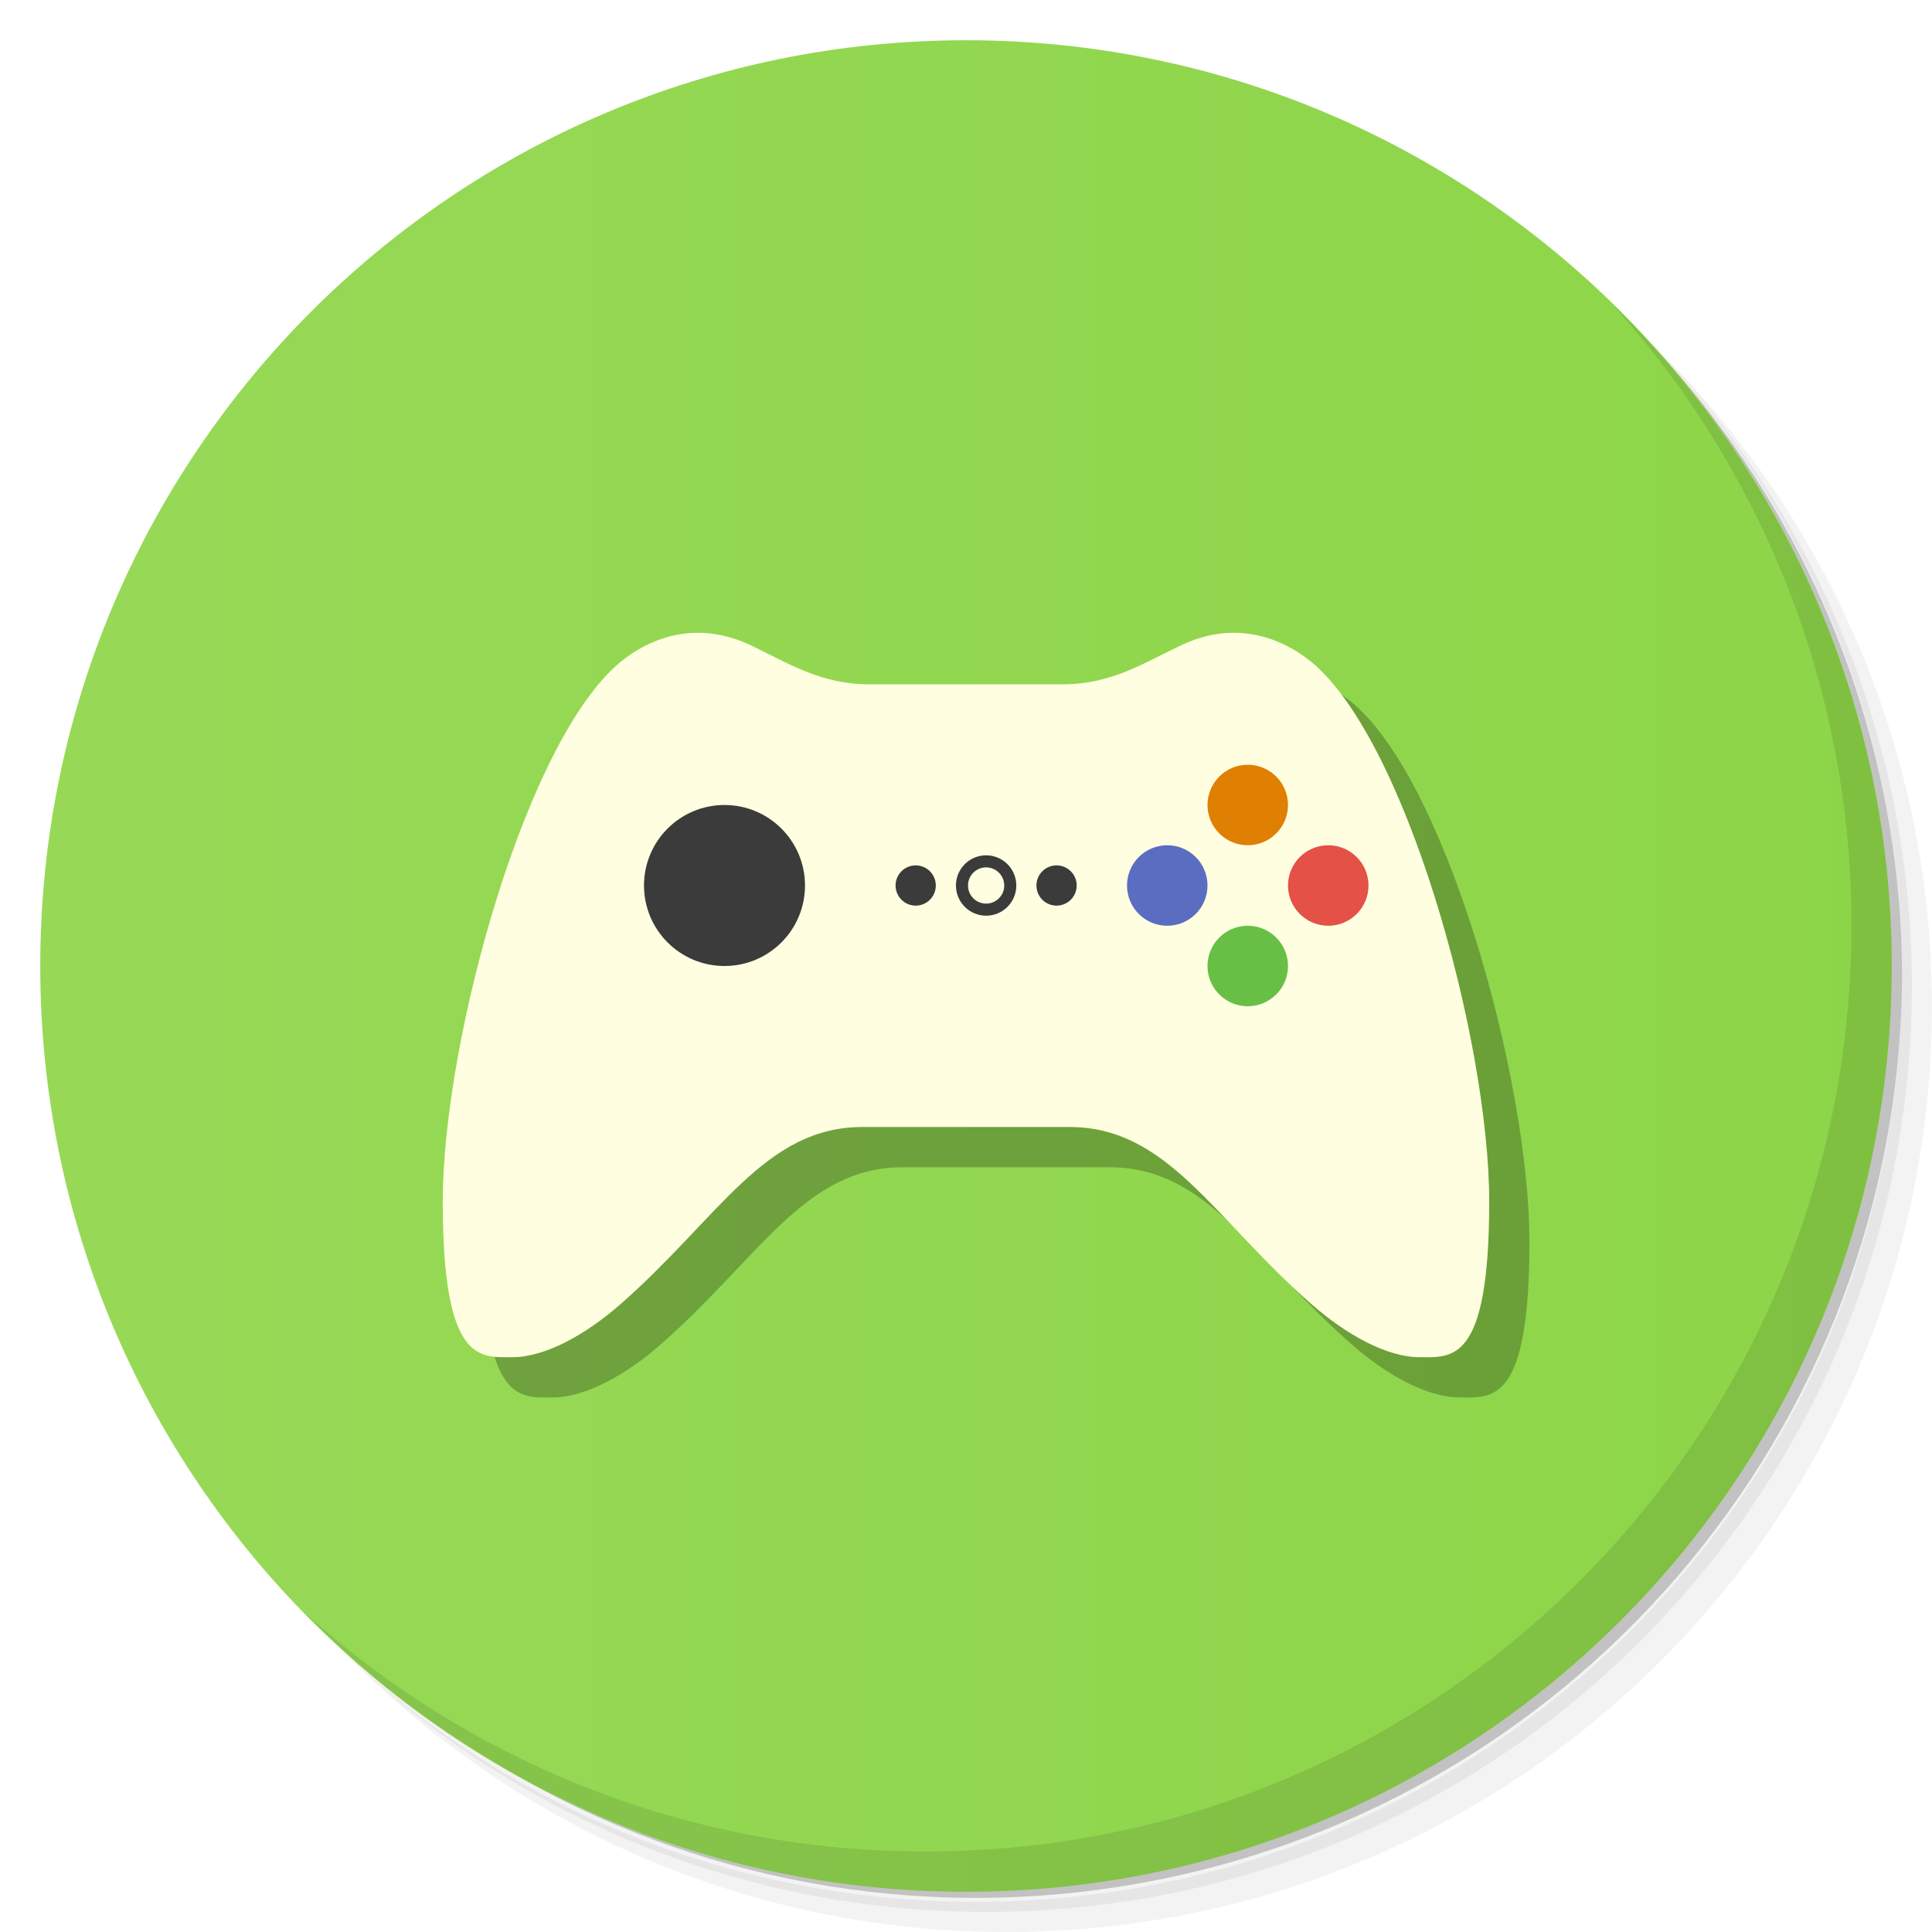
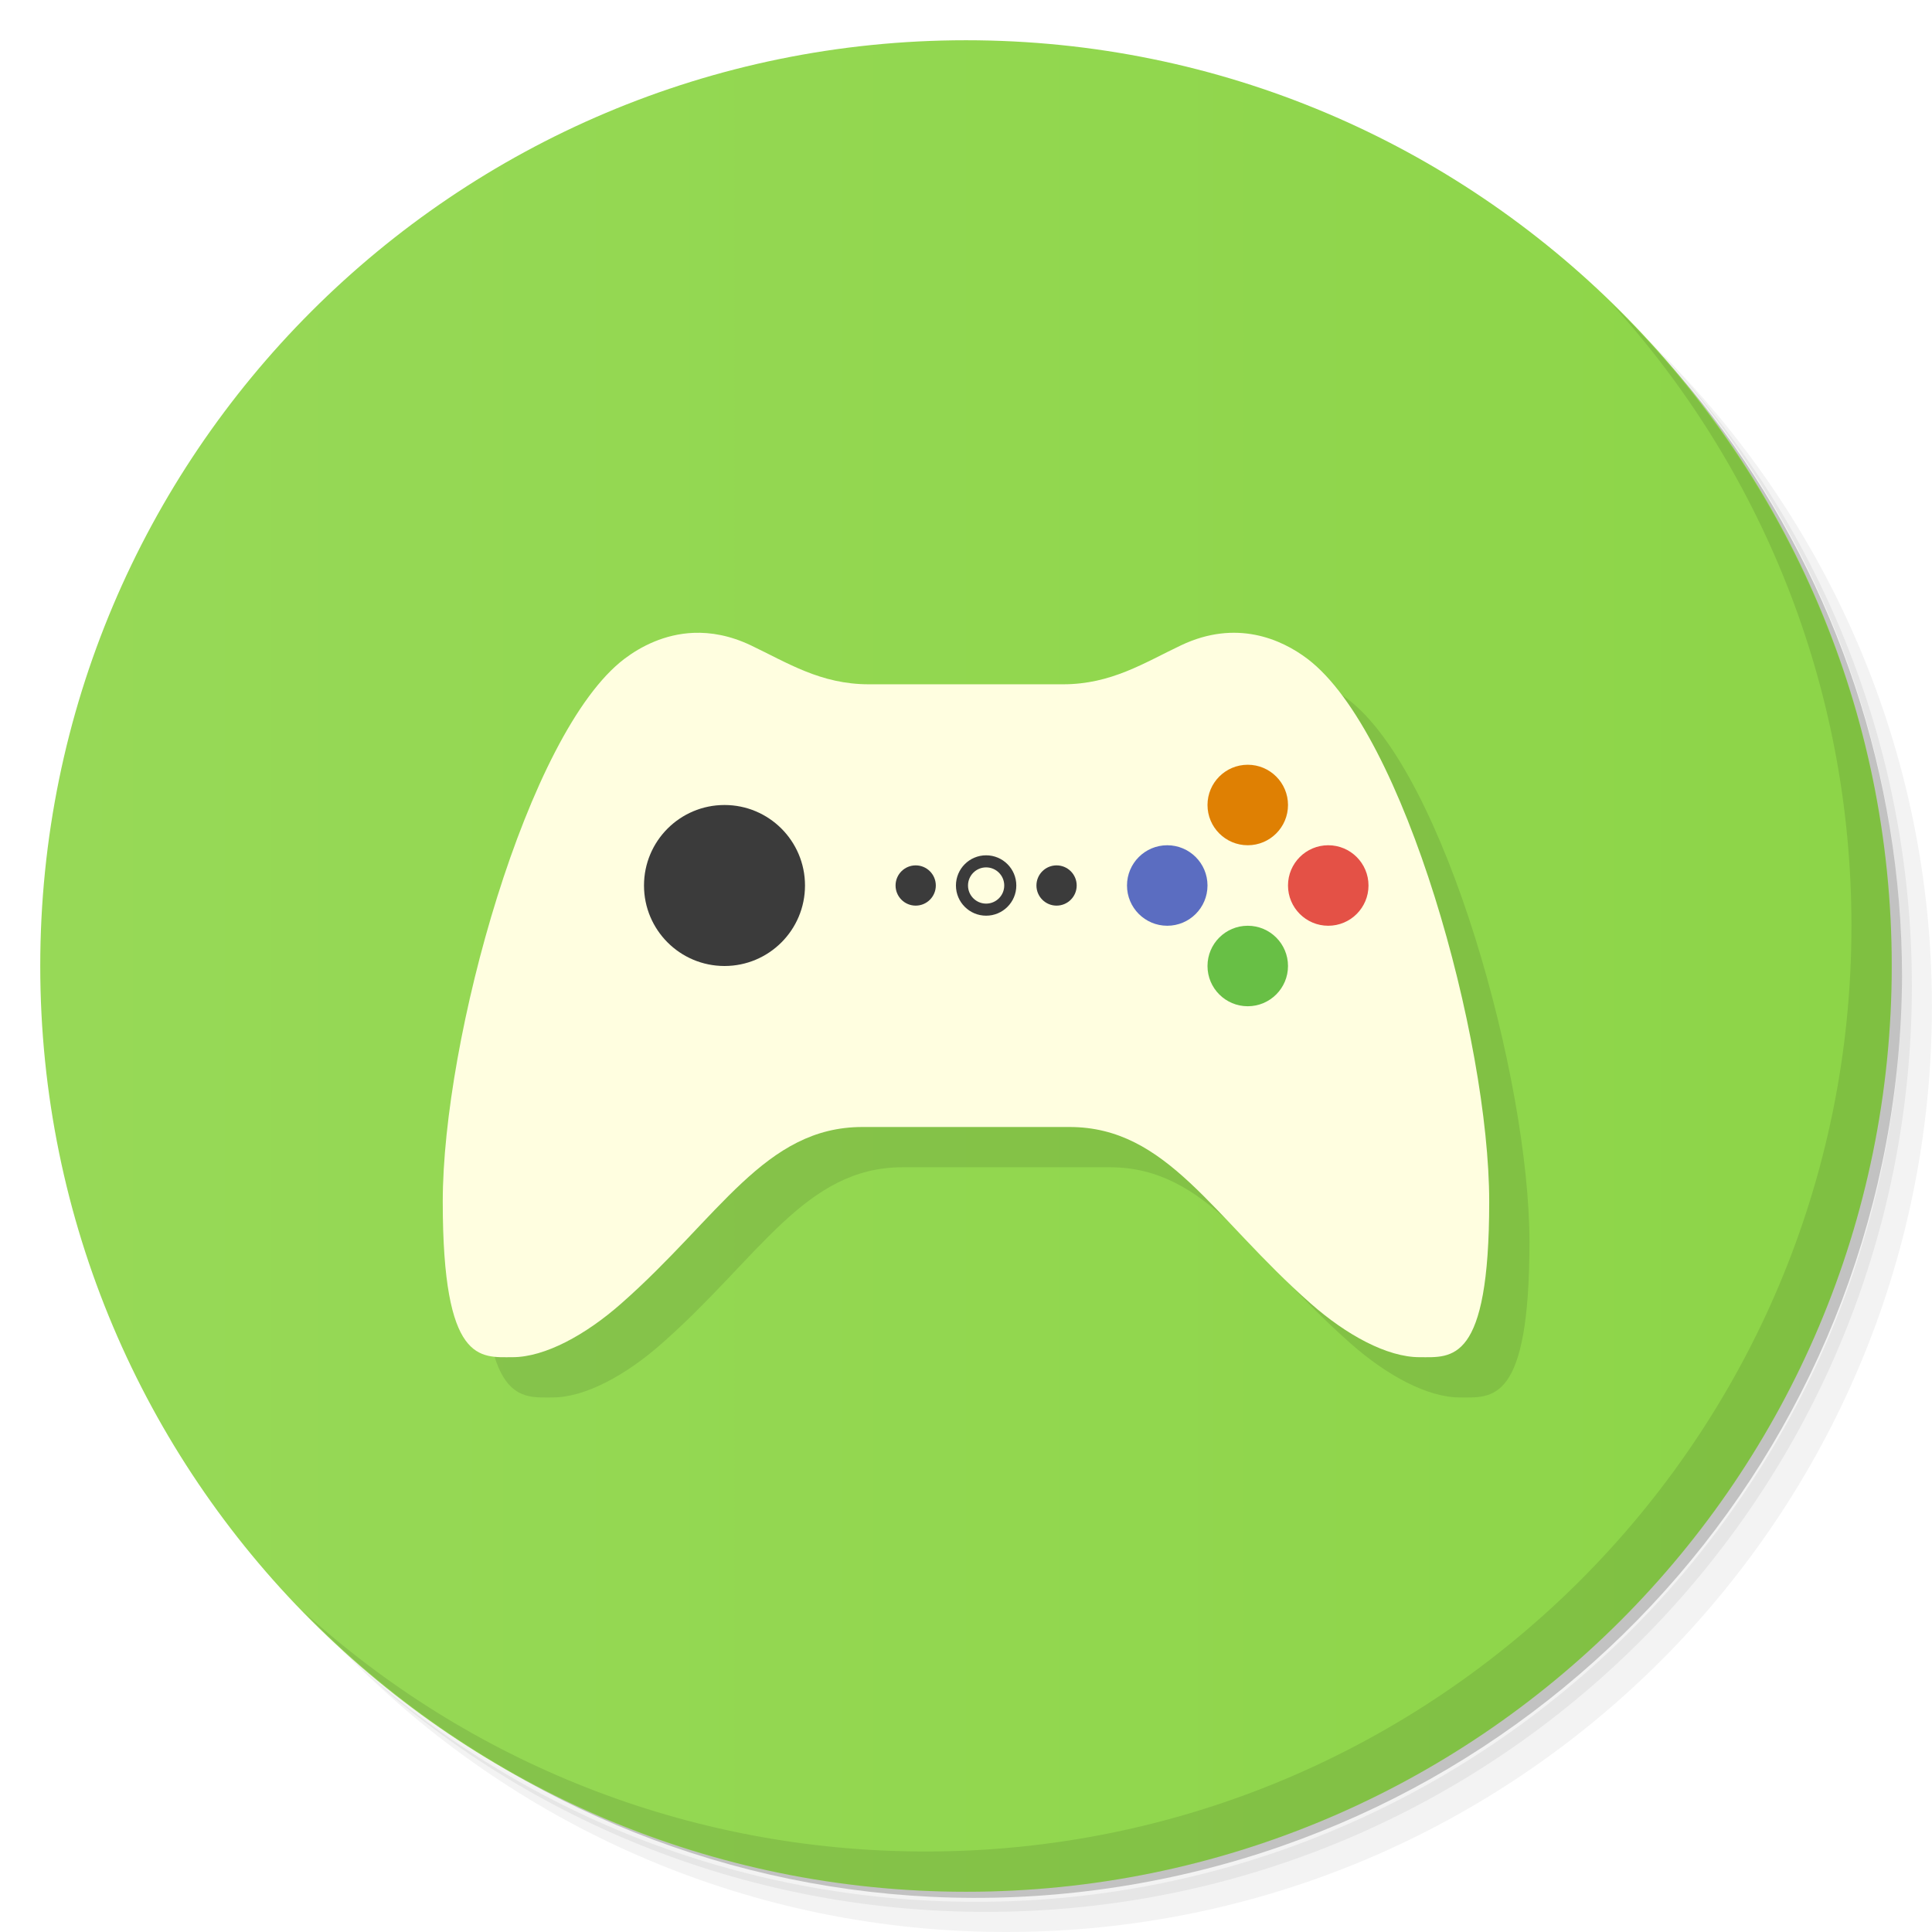
<svg xmlns="http://www.w3.org/2000/svg" xmlns:xlink="http://www.w3.org/1999/xlink" viewBox="0 0 48 48" id="svg2" version="1.1">
  <defs id="defs4">
    <linearGradient id="linearGradient3764" x1="1" x2="47" gradientUnits="userSpaceOnUse" gradientTransform="matrix(0,-1,1,0,-1.5e-6,48)">
      <stop id="stop9" style="stop-color:#97d957;stop-opacity:1" offset="0" />
      <stop id="stop7" style="stop-color:#8dd548;stop-opacity:1" offset="1" />
    </linearGradient>
    <clipPath id="clipPath-753747768">
      <g transform="translate(0,-1004.362)" id="g12">
        <path d="m -24 13 c 0 1.105 -0.672 2 -1.5 2 -0.828 0 -1.5 -0.895 -1.5 -2 0 -1.105 0.672 -2 1.5 -2 0.828 0 1.5 0.895 1.5 2 z" transform="matrix(15.33333,0,0,11.5,415,878.8622)" style="fill:#1890d0" id="path14" />
      </g>
    </clipPath>
    <clipPath id="clipPath-762175798">
      <g transform="translate(0,-1004.362)" id="g17">
        <path d="m -24 13 c 0 1.105 -0.672 2 -1.5 2 -0.828 0 -1.5 -0.895 -1.5 -2 0 -1.105 0.672 -2 1.5 -2 0.828 0 1.5 0.895 1.5 2 z" transform="matrix(15.33333,0,0,11.5,415,878.8622)" style="fill:#1890d0" id="path19" />
      </g>
    </clipPath>
    <linearGradient xlink:href="#linearGradient3764" id="linearGradient4241" x1="24" y1="1" x2="24" y2="47" gradientUnits="userSpaceOnUse" />
  </defs>
  <g id="g21">
    <path d="m 36.31 5 c 5.859 4.062 9.688 10.831 9.688 18.5 c 0 12.426 -10.07 22.5 -22.5 22.5 c -7.669 0 -14.438 -3.828 -18.5 -9.688 c 1.037 1.822 2.306 3.499 3.781 4.969 c 4.085 3.712 9.514 5.969 15.469 5.969 c 12.703 0 23 -10.298 23 -23 c 0 -5.954 -2.256 -11.384 -5.969 -15.469 c -1.469 -1.475 -3.147 -2.744 -4.969 -3.781 z m 4.969 3.781 c 3.854 4.113 6.219 9.637 6.219 15.719 c 0 12.703 -10.297 23 -23 23 c -6.081 0 -11.606 -2.364 -15.719 -6.219 c 4.16 4.144 9.883 6.719 16.219 6.719 c 12.703 0 23 -10.298 23 -23 c 0 -6.335 -2.575 -12.06 -6.719 -16.219 z" style="opacity:0.05" id="path23" />
    <path d="m 41.28 8.781 c 3.712 4.085 5.969 9.514 5.969 15.469 c 0 12.703 -10.297 23 -23 23 c -5.954 0 -11.384 -2.256 -15.469 -5.969 c 4.113 3.854 9.637 6.219 15.719 6.219 c 12.703 0 23 -10.298 23 -23 c 0 -6.081 -2.364 -11.606 -6.219 -15.719 z" style="opacity:0.1" id="path25" />
    <path d="m 31.25 2.375 c 8.615 3.154 14.75 11.417 14.75 21.13 c 0 12.426 -10.07 22.5 -22.5 22.5 c -9.708 0 -17.971 -6.135 -21.12 -14.75 a 23 23 0 0 0 44.875 -7 a 23 23 0 0 0 -16 -21.875 z" style="opacity:0.2" id="path27" />
  </g>
  <g id="g29" style="fill:url(#linearGradient4241);fill-opacity:1">
    <path d="m 24 1 c 12.703 0 23 10.297 23 23 c 0 12.703 -10.297 23 -23 23 -12.703 0 -23 -10.297 -23 -23 0 -12.703 10.297 -23 23 -23 z" style="fill:url(#linearGradient4241);fill-opacity:1.0" id="path31" />
  </g>
-   <path id="path4163" d="m 18.232,16.723 c -0.719,0.029 -1.311,0.337 -1.719,0.646 C 14.104,19.197 12,26.821 12,30.856 c 0,4.035 0.928,3.863 1.732,3.863 0.805,0 1.817,-0.553 2.701,-1.332 2.442,-2.149 3.566,-4.387 5.994,-4.387 1.715,0 3.43,0 5.145,0 2.428,0 3.553,2.237 5.994,4.387 0.884,0.779 1.896,1.332 2.701,1.332 0.805,0 1.732,0.172 1.732,-3.863 0,-4.035 -2.104,-11.659 -4.514,-13.486 -0.652,-0.495 -1.774,-0.987 -3.141,-0.338 -0.916,0.435 -1.735,0.969 -2.932,0.969 -1.609,0 -3.219,0 -4.828,0 -1.197,0 -2.016,-0.533 -2.932,-0.969 -0.512,-0.243 -0.99,-0.326 -1.422,-0.309 z" style="opacity:0.25;fill:#000000;fill-opacity:1;fill-rule:evenodd;stroke:none;stroke-width:1px;stroke-linecap:butt;stroke-linejoin:miter;stroke-opacity:1" />
+   <path id="path4163" d="m 18.232,16.723 c -0.719,0.029 -1.311,0.337 -1.719,0.646 C 14.104,19.197 12,26.821 12,30.856 c 0,4.035 0.928,3.863 1.732,3.863 0.805,0 1.817,-0.553 2.701,-1.332 2.442,-2.149 3.566,-4.387 5.994,-4.387 1.715,0 3.43,0 5.145,0 2.428,0 3.553,2.237 5.994,4.387 0.884,0.779 1.896,1.332 2.701,1.332 0.805,0 1.732,0.172 1.732,-3.863 0,-4.035 -2.104,-11.659 -4.514,-13.486 -0.652,-0.495 -1.774,-0.987 -3.141,-0.338 -0.916,0.435 -1.735,0.969 -2.932,0.969 -1.609,0 -3.219,0 -4.828,0 -1.197,0 -2.016,-0.533 -2.932,-0.969 -0.512,-0.243 -0.99,-0.326 -1.422,-0.309 z" style="opacity:0.1;fill:#000000;fill-opacity:1;fill-rule:evenodd;stroke:none;stroke-width:1px;stroke-linecap:butt;stroke-linejoin:miter;stroke-opacity:1" />
  <g id="g53">
    <path d="m 40.03 7.531 c 3.712 4.084 5.969 9.514 5.969 15.469 0 12.703 -10.297 23 -23 23 c -5.954 0 -11.384 -2.256 -15.469 -5.969 4.178 4.291 10.01 6.969 16.469 6.969 c 12.703 0 23 -10.298 23 -23 0 -6.462 -2.677 -12.291 -6.969 -16.469 z" style="opacity:0.1" id="path55" />
  </g>
  <g id="g4224" transform="translate(-1,-48)">
    <path id="path4200" d="m 18.232,63.723 c -0.719,0.029 -1.311,0.337 -1.719,0.646 C 14.104,66.197 12,73.821 12,77.856 c 0,4.035 0.928,3.863 1.732,3.863 0.805,0 1.817,-0.553 2.701,-1.332 2.442,-2.149 3.566,-4.387 5.994,-4.387 1.715,0 3.43,0 5.145,0 2.428,0 3.553,2.237 5.994,4.387 0.884,0.779 1.896,1.332 2.701,1.332 0.805,0 1.732,0.172 1.732,-3.863 0,-4.035 -2.104,-11.659 -4.514,-13.486 -0.652,-0.495 -1.774,-0.987 -3.141,-0.338 -0.916,0.435 -1.735,0.969 -2.932,0.969 -1.609,0 -3.219,0 -4.828,0 -1.197,0 -2.016,-0.533 -2.932,-0.969 -0.512,-0.243 -0.99,-0.326 -1.422,-0.309 z" style="fill:#fffee0;fill-opacity:1;fill-rule:evenodd;stroke:none;stroke-width:1px;stroke-linecap:butt;stroke-linejoin:miter;stroke-opacity:1" />
    <circle r="2" cy="70" cx="19" id="path4208" style="opacity:1;fill:#3b3b3b;fill-opacity:1;fill-rule:nonzero;stroke:none;stroke-width:1.5;stroke-linecap:round;stroke-linejoin:miter;stroke-miterlimit:4;stroke-dasharray:none;stroke-dashoffset:0;stroke-opacity:1" />
    <circle r="1" cy="68" cx="32" id="path4210" style="opacity:1;fill:#df8003;fill-opacity:1;fill-rule:nonzero;stroke:none;stroke-width:1.5;stroke-linecap:round;stroke-linejoin:miter;stroke-miterlimit:4;stroke-dasharray:none;stroke-dashoffset:0;stroke-opacity:1" />
    <circle style="opacity:1;fill:#e45146;fill-opacity:1;fill-rule:nonzero;stroke:none;stroke-width:1.5;stroke-linecap:round;stroke-linejoin:miter;stroke-miterlimit:4;stroke-dasharray:none;stroke-dashoffset:0;stroke-opacity:1" id="circle4212" cx="34" cy="70" r="1" />
    <circle r="1" cy="72" cx="32" id="circle4214" style="opacity:1;fill:#68bf45;fill-opacity:1;fill-rule:nonzero;stroke:none;stroke-width:1.5;stroke-linecap:round;stroke-linejoin:miter;stroke-miterlimit:4;stroke-dasharray:none;stroke-dashoffset:0;stroke-opacity:1" />
    <circle style="opacity:1;fill:#5b6dc1;fill-opacity:1;fill-rule:nonzero;stroke:none;stroke-width:1.5;stroke-linecap:round;stroke-linejoin:miter;stroke-miterlimit:4;stroke-dasharray:none;stroke-dashoffset:0;stroke-opacity:1" id="circle4216" cx="30" cy="70" r="1" />
    <circle r="0.6" cy="70" cx="25.5" id="path4218" style="opacity:1;fill:none;fill-opacity:1;fill-rule:nonzero;stroke:#3b3b3b;stroke-width:0.3;stroke-linecap:round;stroke-linejoin:miter;stroke-miterlimit:4;stroke-dasharray:none;stroke-dashoffset:0;stroke-opacity:1" />
    <circle r="0.5" cy="70" cx="23.75" id="circle4220" style="opacity:1;fill:#3b3b3b;fill-opacity:1;fill-rule:nonzero;stroke:none;stroke-width:1.5;stroke-linecap:round;stroke-linejoin:miter;stroke-miterlimit:4;stroke-dasharray:none;stroke-dashoffset:0;stroke-opacity:1" />
    <circle style="opacity:1;fill:#3b3b3b;fill-opacity:1;fill-rule:nonzero;stroke:none;stroke-width:1.5;stroke-linecap:round;stroke-linejoin:miter;stroke-miterlimit:4;stroke-dasharray:none;stroke-dashoffset:0;stroke-opacity:1" id="circle4222" cx="27.25" cy="70" r="0.5" />
  </g>
</svg>
